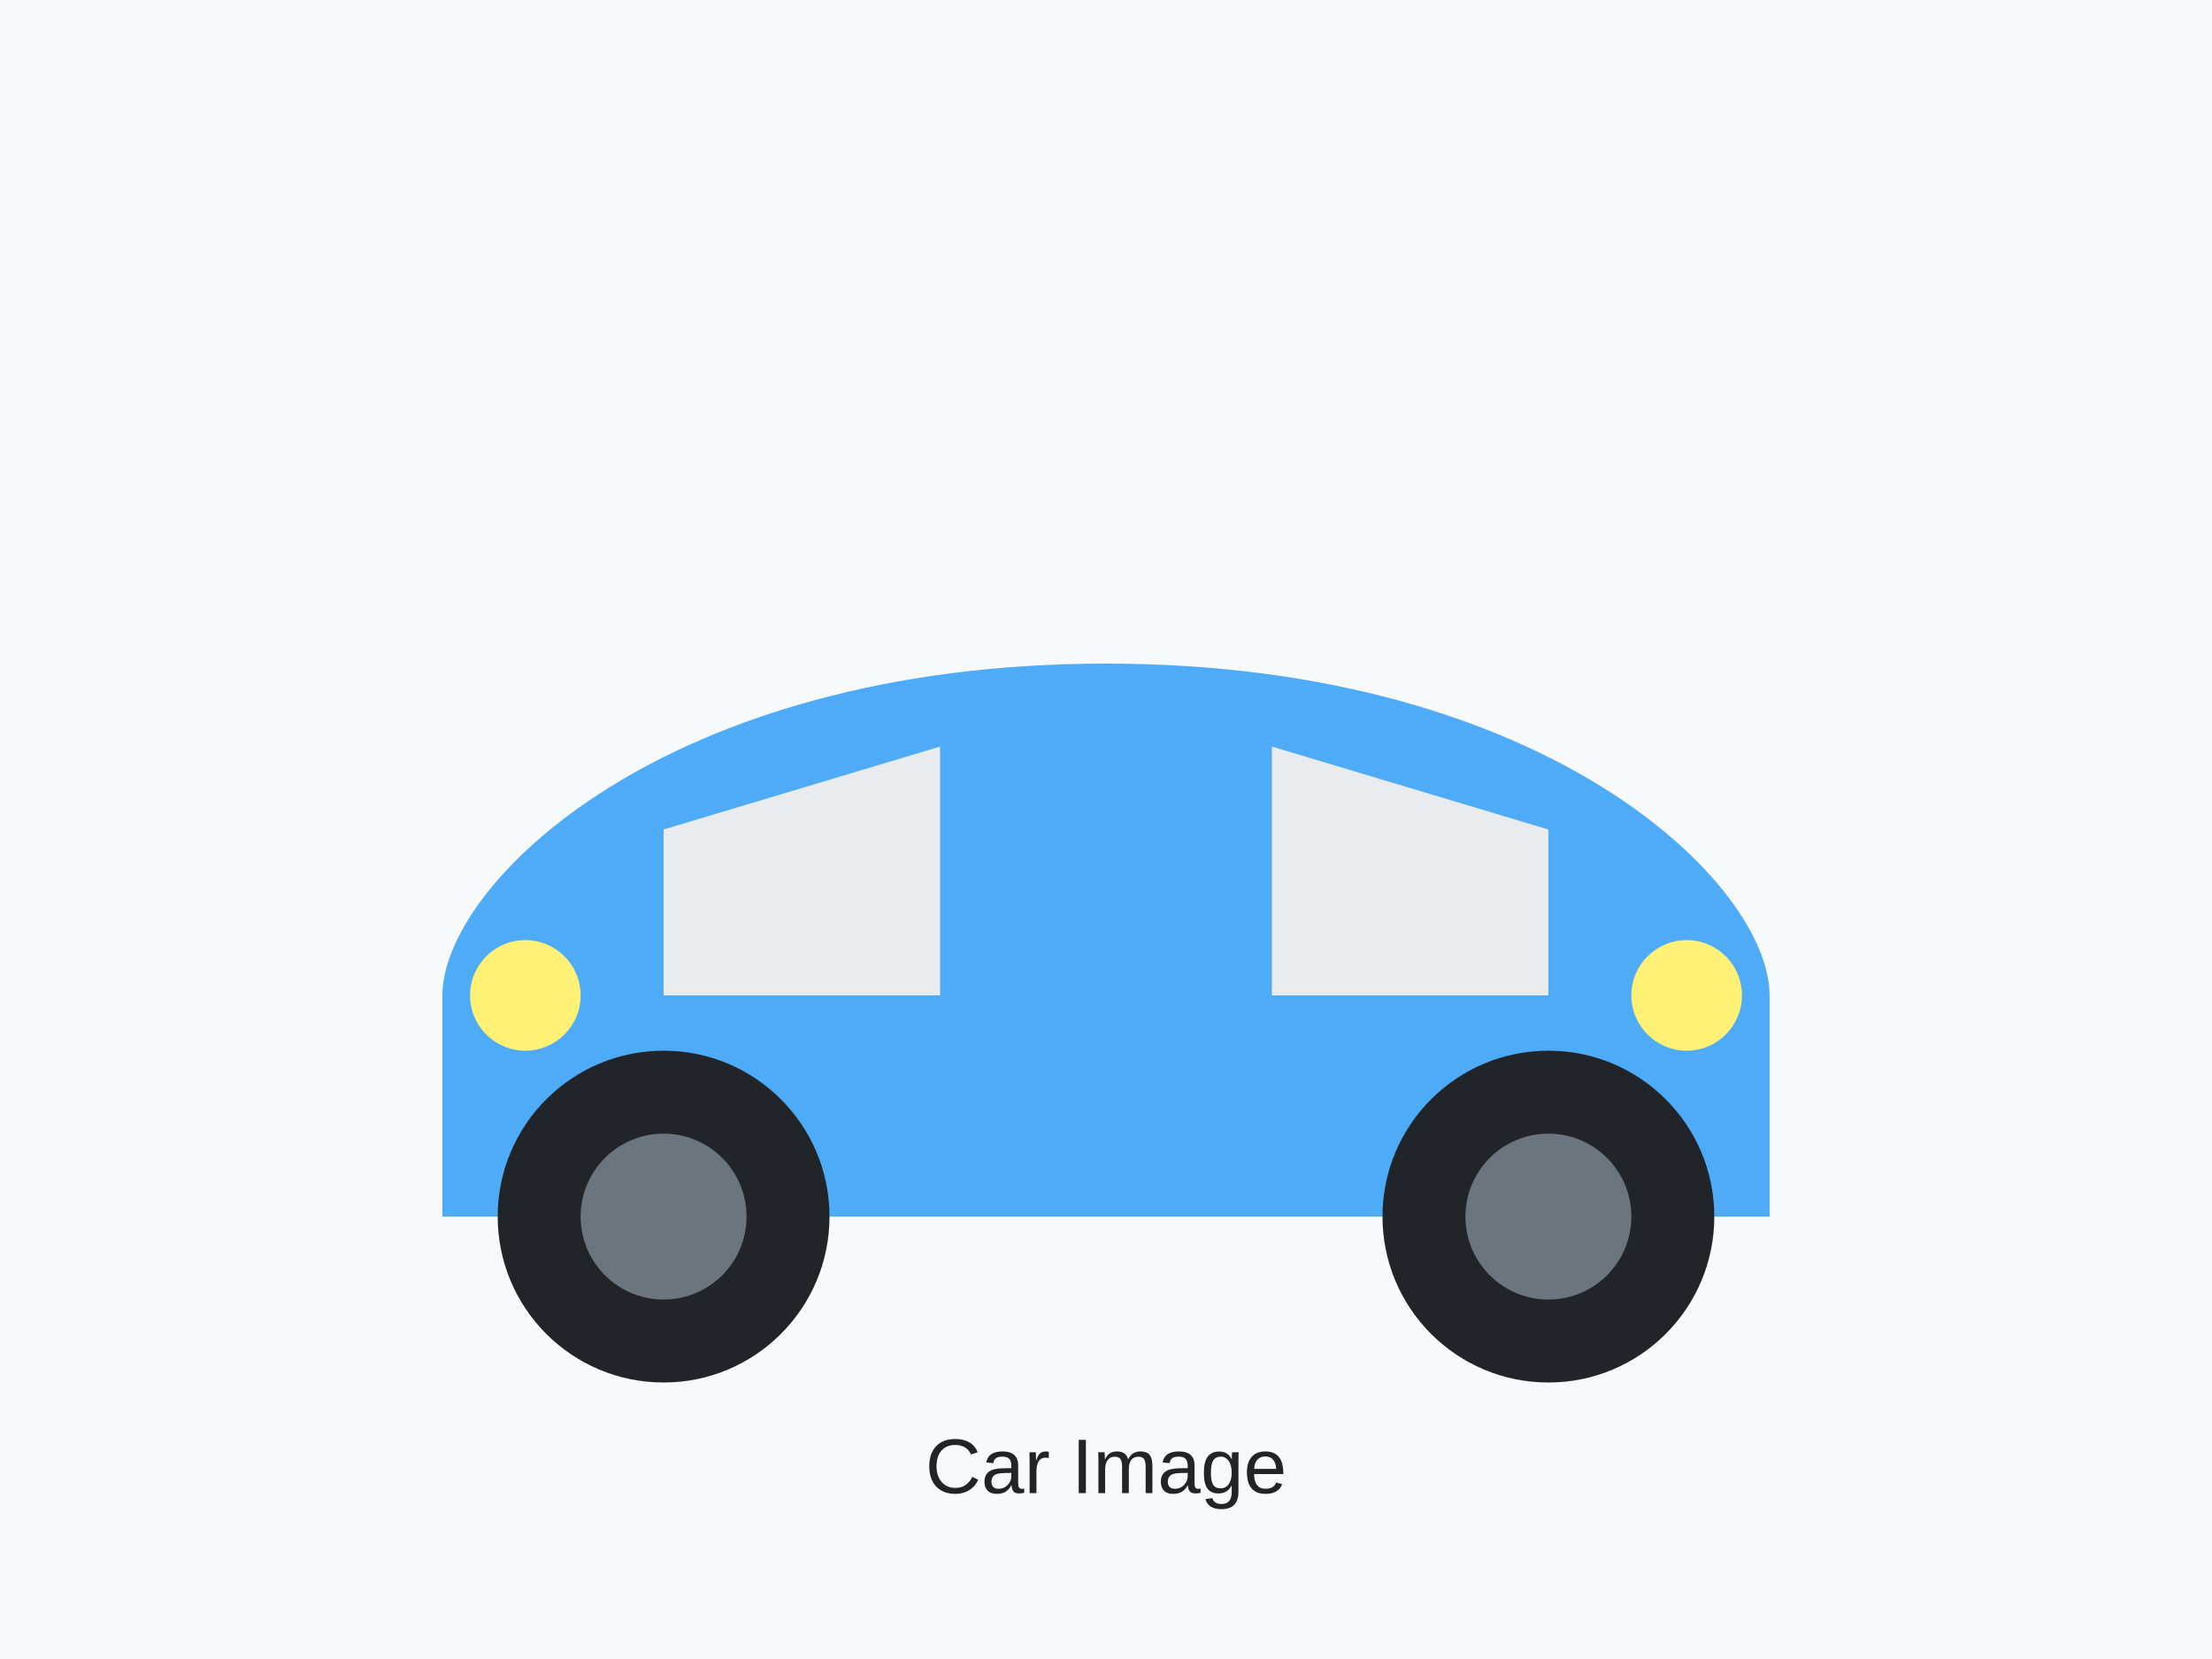
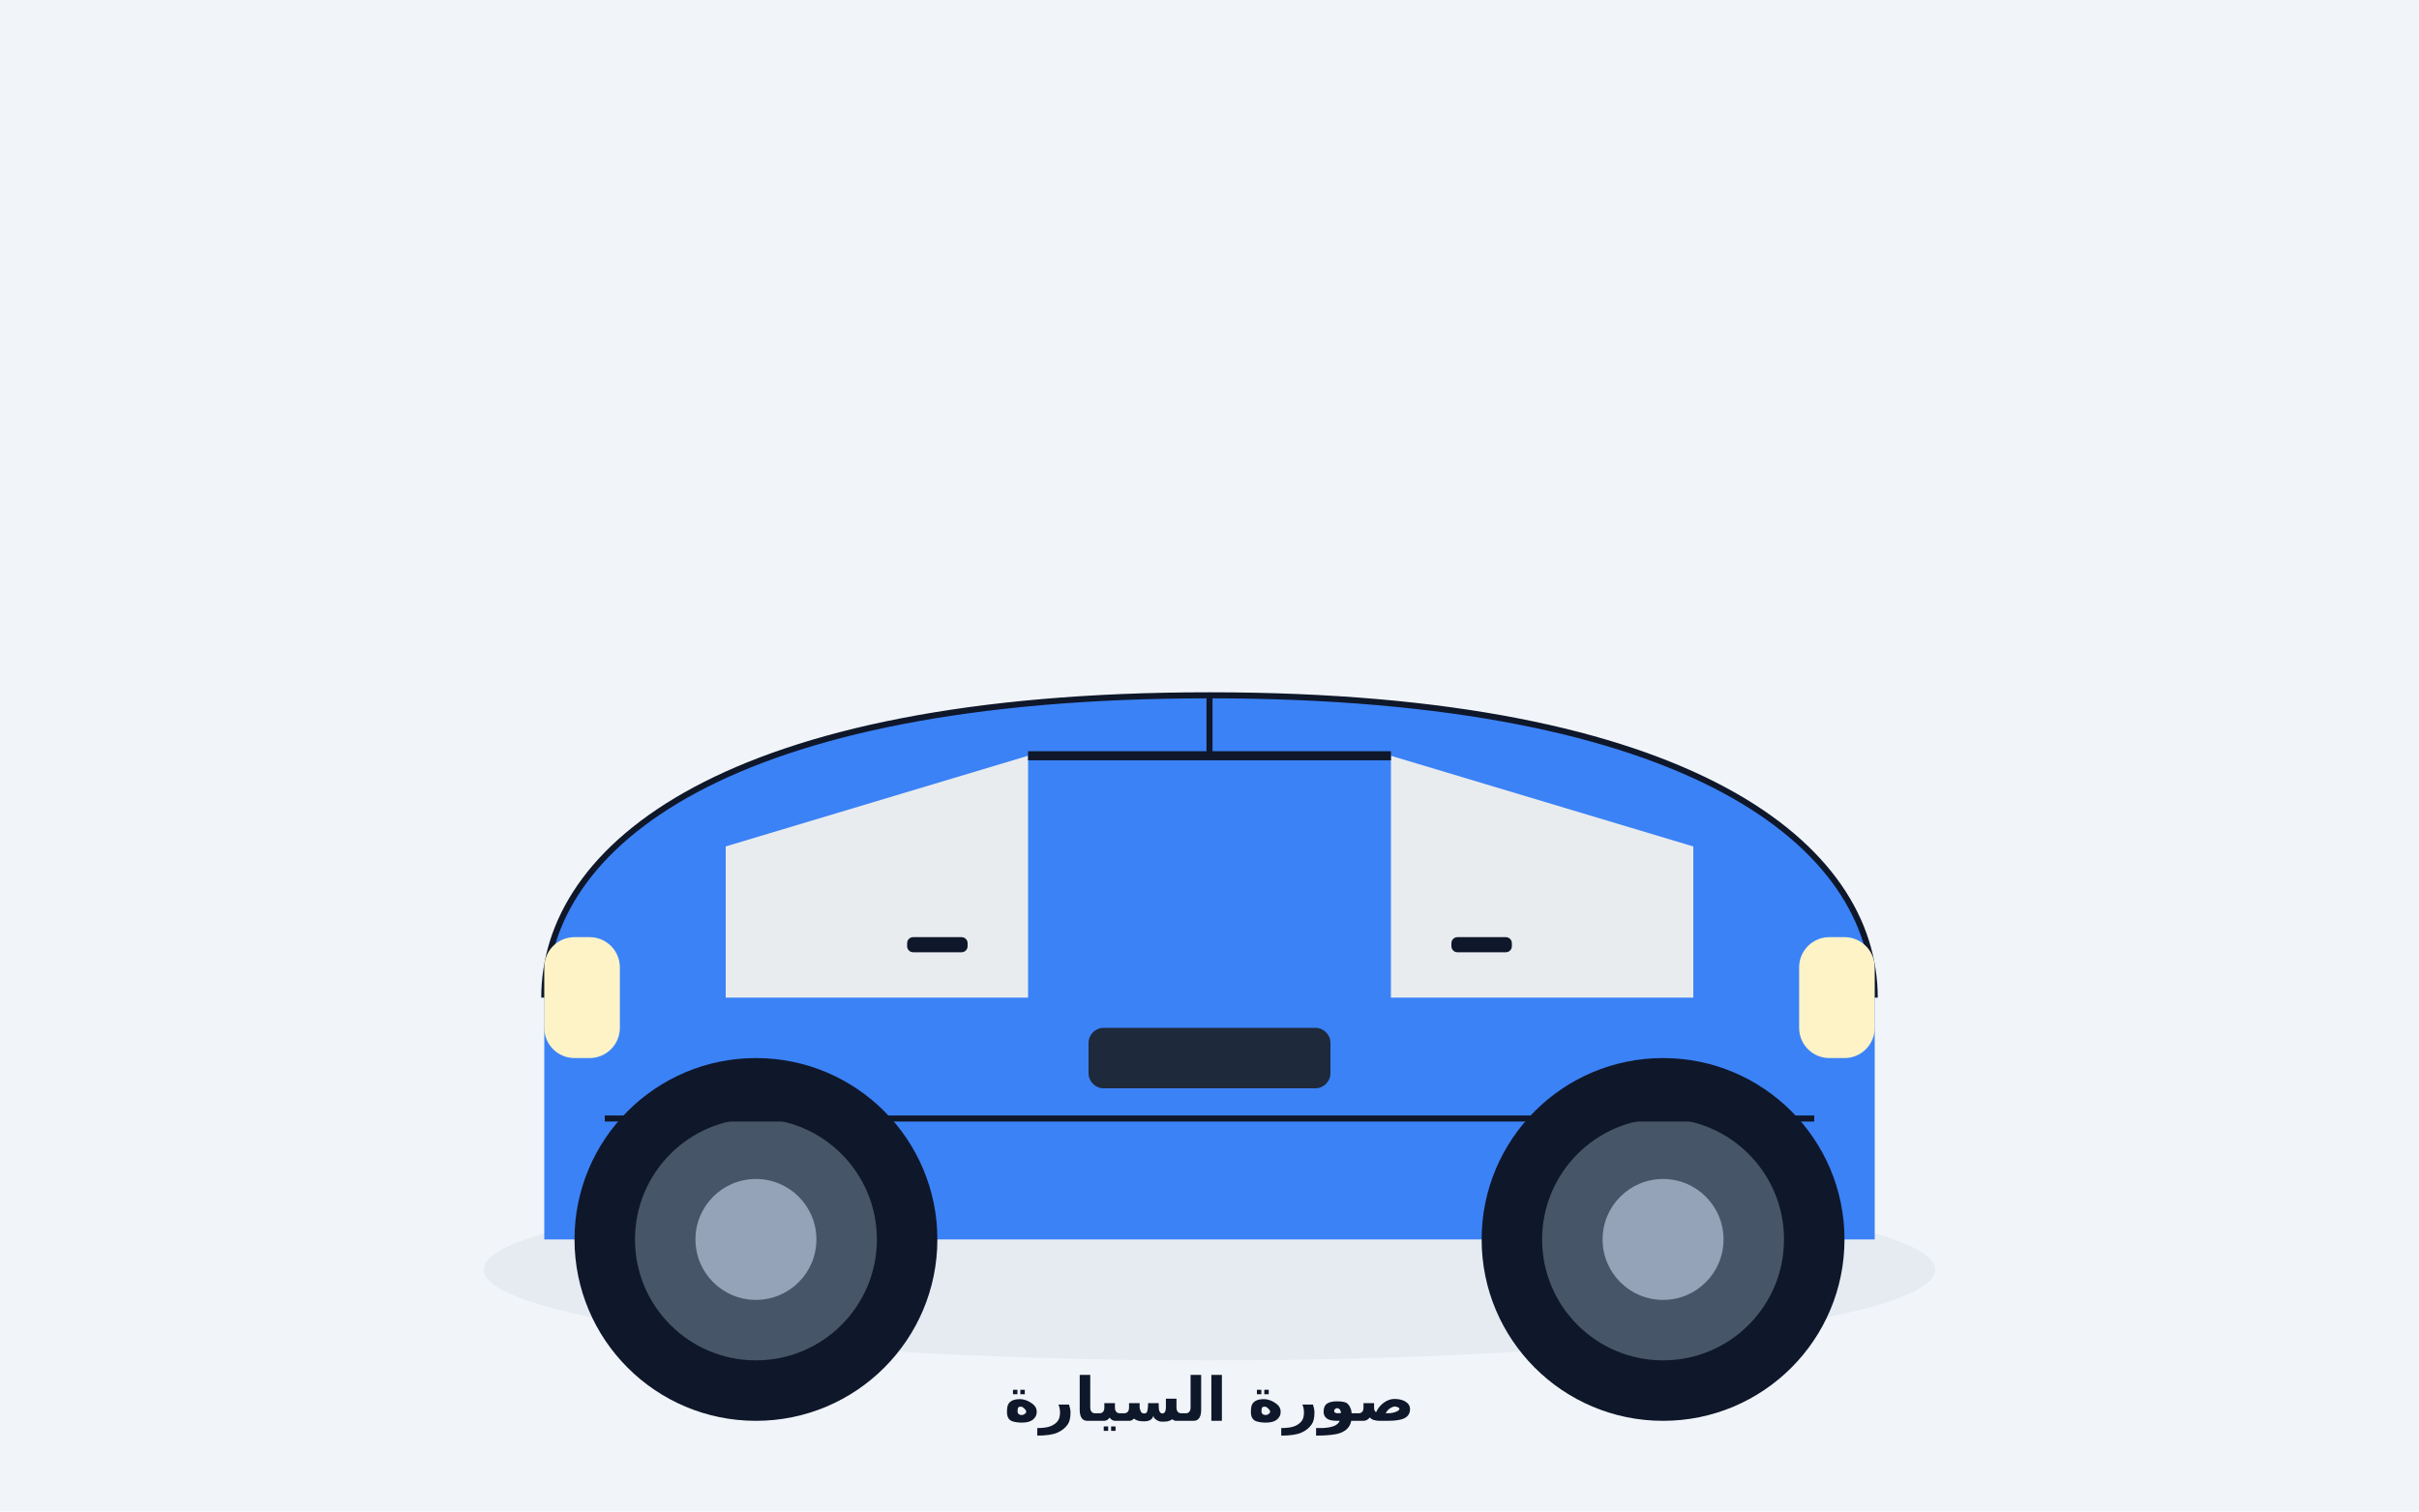
- <svg xmlns="http://www.w3.org/2000/svg" width="400" height="300">
-   <rect width="400" height="300" fill="#f8f9fa" />
-   <path d="M80,180 C80,160 120,120 200,120 C280,120 320,160 320,180 L320,220 L80,220 Z" fill="#4dabf7" />
-   <path d="M120,150 L170,135 L170,180 L120,180 Z" fill="#e9ecef" />
-   <path d="M230,135 L280,150 L280,180 L230,180 Z" fill="#e9ecef" />
-   <circle cx="120" cy="220" r="30" fill="#212529" />
-   <circle cx="120" cy="220" r="15" fill="#6c757d" />
-   <circle cx="280" cy="220" r="30" fill="#212529" />
-   <circle cx="280" cy="220" r="15" fill="#6c757d" />
-   <circle cx="95" cy="180" r="10" fill="#fff176" />
-   <circle cx="305" cy="180" r="10" fill="#fff176" />
-   <text x="200" y="270" font-family="Arial" font-size="14" text-anchor="middle" fill="#212529">Car Image</text>
+ <svg xmlns="http://www.w3.org/2000/svg" width="800" height="500" viewBox="0 0 800 500">
+   <rect width="800" height="500" fill="#f1f5f9" />
+   <ellipse cx="400" cy="420" rx="240" ry="30" fill="#cbd5e1" opacity="0.3" />
+   <path d="M180,330 C180,280 240,230 400,230 C560,230 620,280 620,330 L620,410 L180,410 Z" fill="#3b82f6" />
+   <path d="M180,330 C180,280 240,230 400,230 C560,230 620,280 620,330" fill="none" stroke="#0f172a" stroke-width="2" />
+   <path d="M240,280 L340,250 L340,330 L240,330 Z" fill="#e9ecef" />
+   <path d="M460,250 L560,280 L560,330 L460,330 Z" fill="#e9ecef" />
+   <path d="M340,250 L460,250" fill="none" stroke="#0f172a" stroke-width="3" />
+   <circle cx="250" cy="410" r="60" fill="#0f172a" />
+   <circle cx="250" cy="410" r="40" fill="#475569" />
+   <circle cx="250" cy="410" r="20" fill="#94a3b8" />
+   <circle cx="550" cy="410" r="60" fill="#0f172a" />
+   <circle cx="550" cy="410" r="40" fill="#475569" />
+   <circle cx="550" cy="410" r="20" fill="#94a3b8" />
+   <rect x="180" y="310" width="25" height="40" rx="10" fill="#fef3c7" />
+   <rect x="595" y="310" width="25" height="40" rx="10" fill="#fef3c7" />
+   <rect x="360" y="340" width="80" height="20" rx="5" fill="#1e293b" />
+   <line x1="200" y1="370" x2="600" y2="370" stroke="#0f172a" stroke-width="2" />
+   <line x1="400" y1="230" x2="400" y2="250" stroke="#0f172a" stroke-width="2" />
+   <rect x="300" y="310" width="20" height="5" rx="2" fill="#0f172a" />
+   <rect x="480" y="310" width="20" height="5" rx="2" fill="#0f172a" />
+   <text x="400" y="470" font-family="Arial" font-size="20" font-weight="bold" text-anchor="middle" fill="#0f172a">صورة السيارة</text>
</svg>
